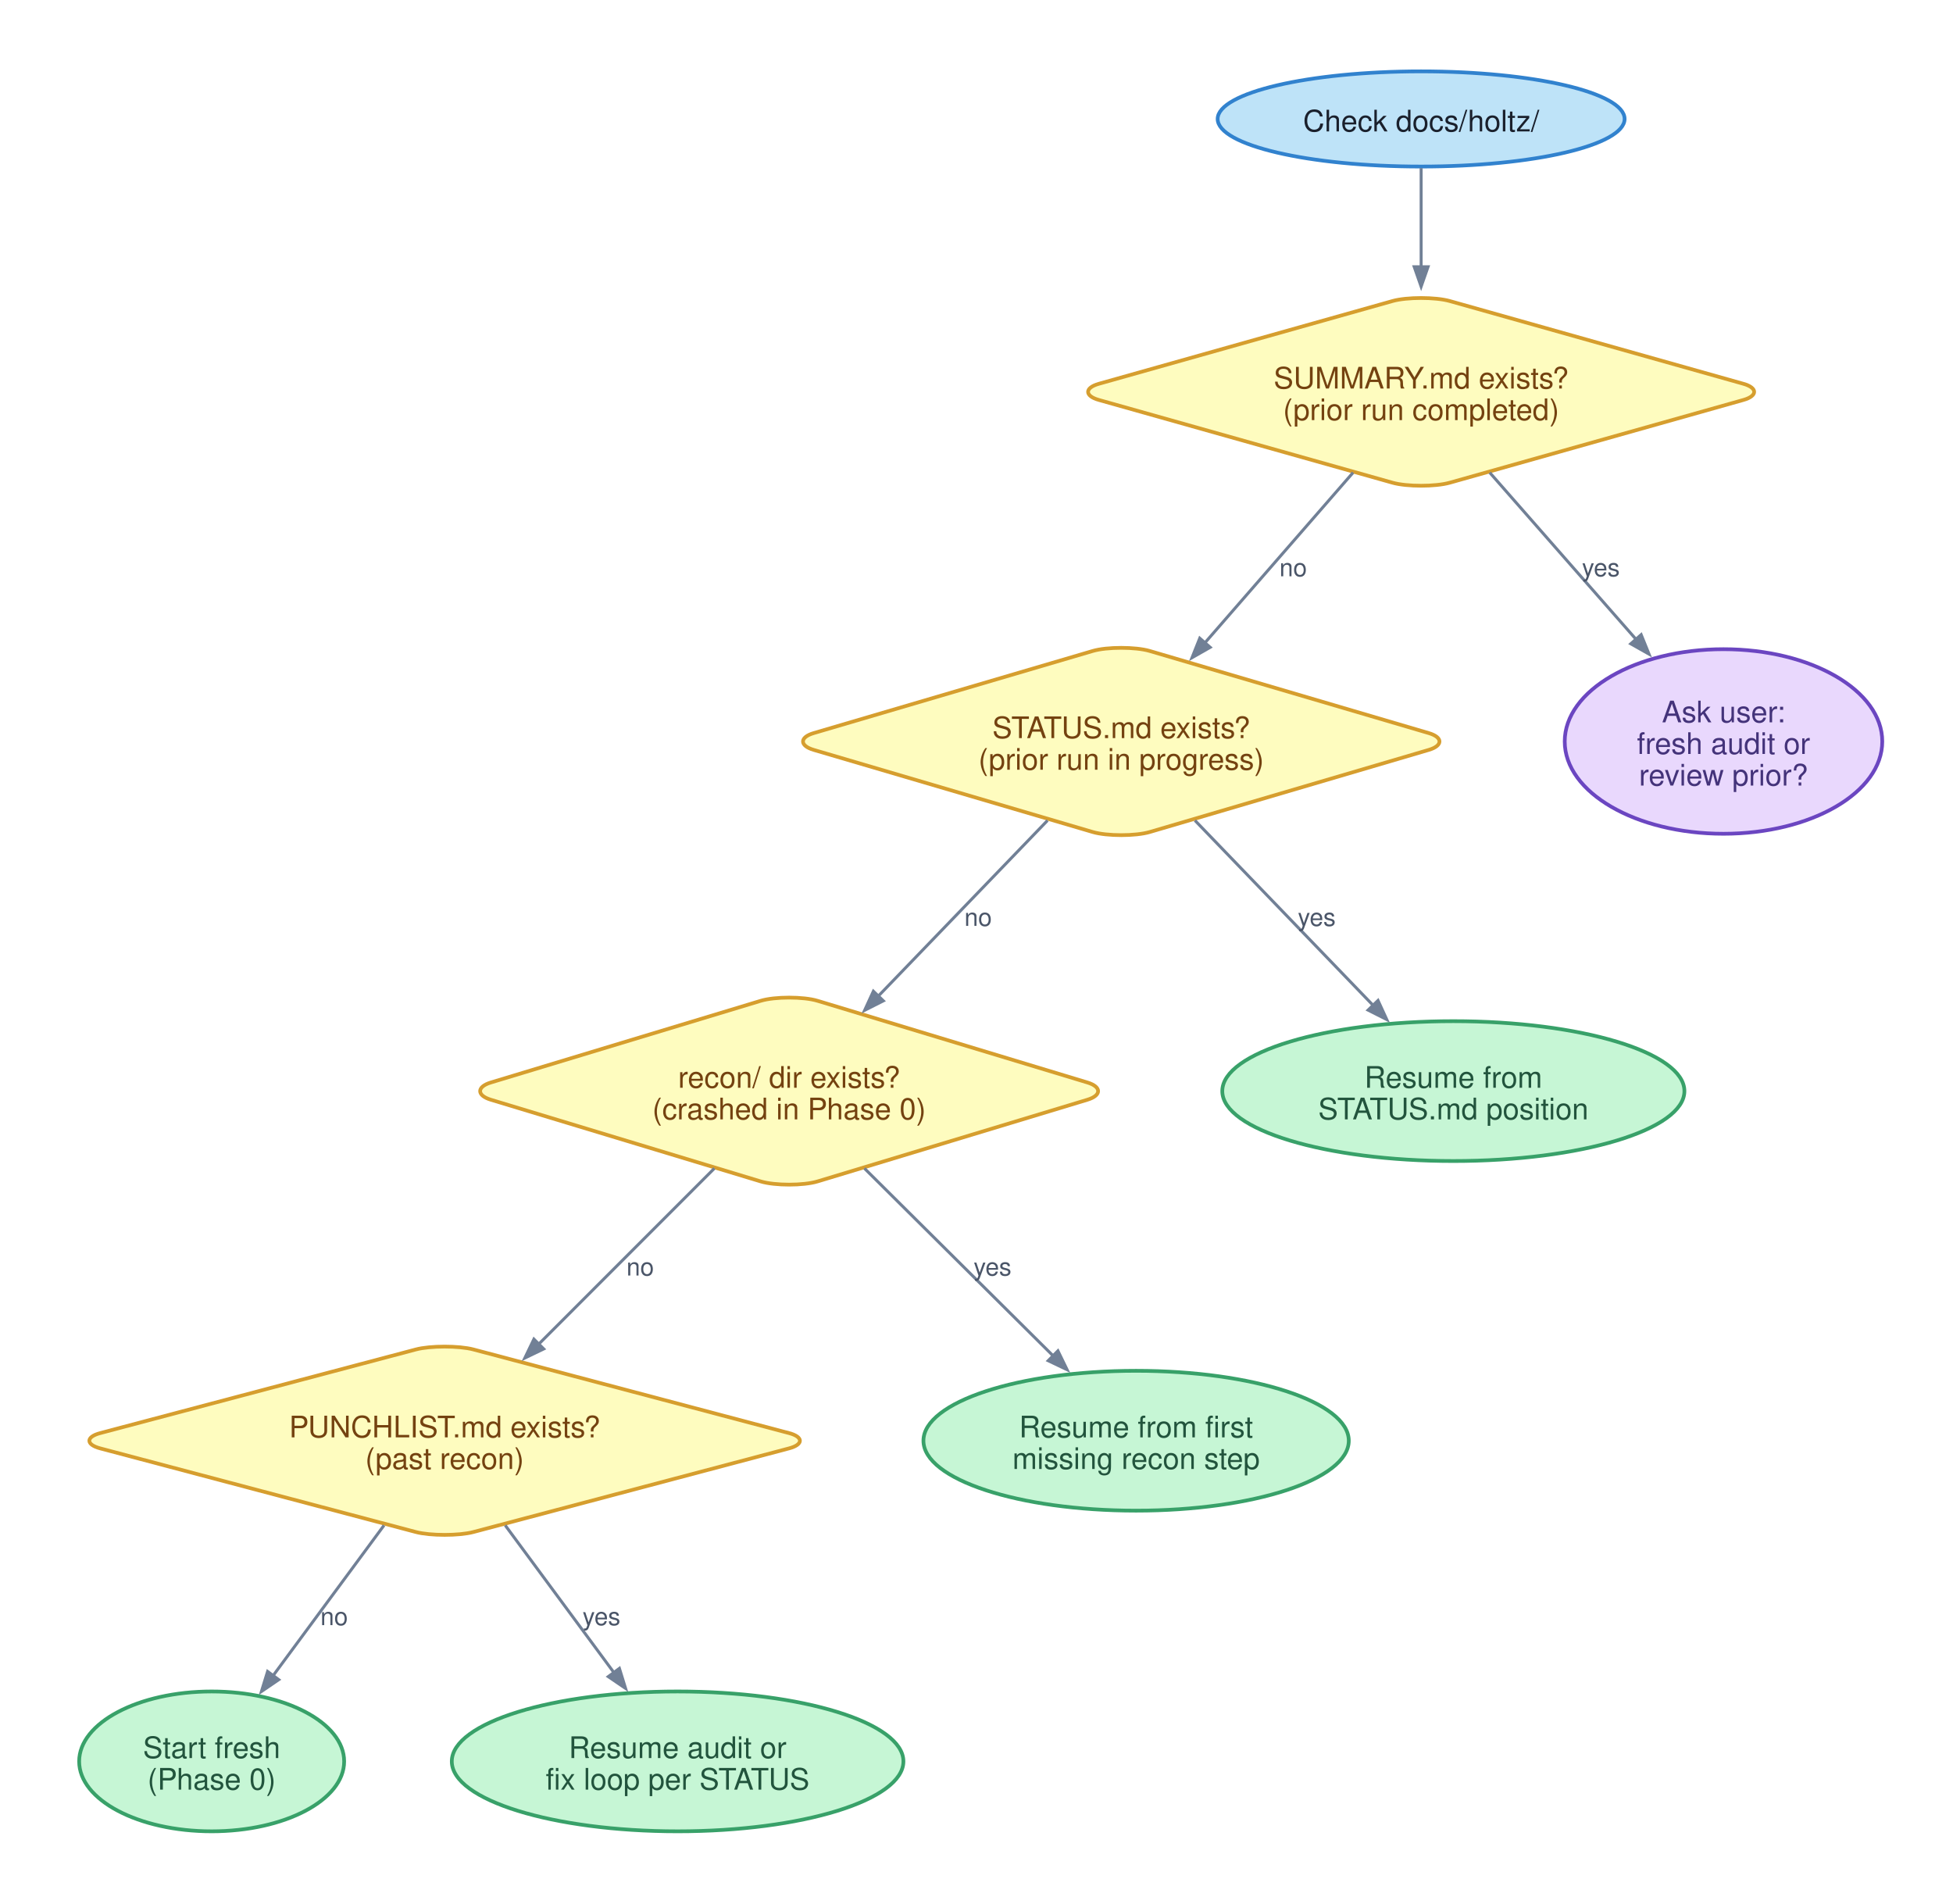
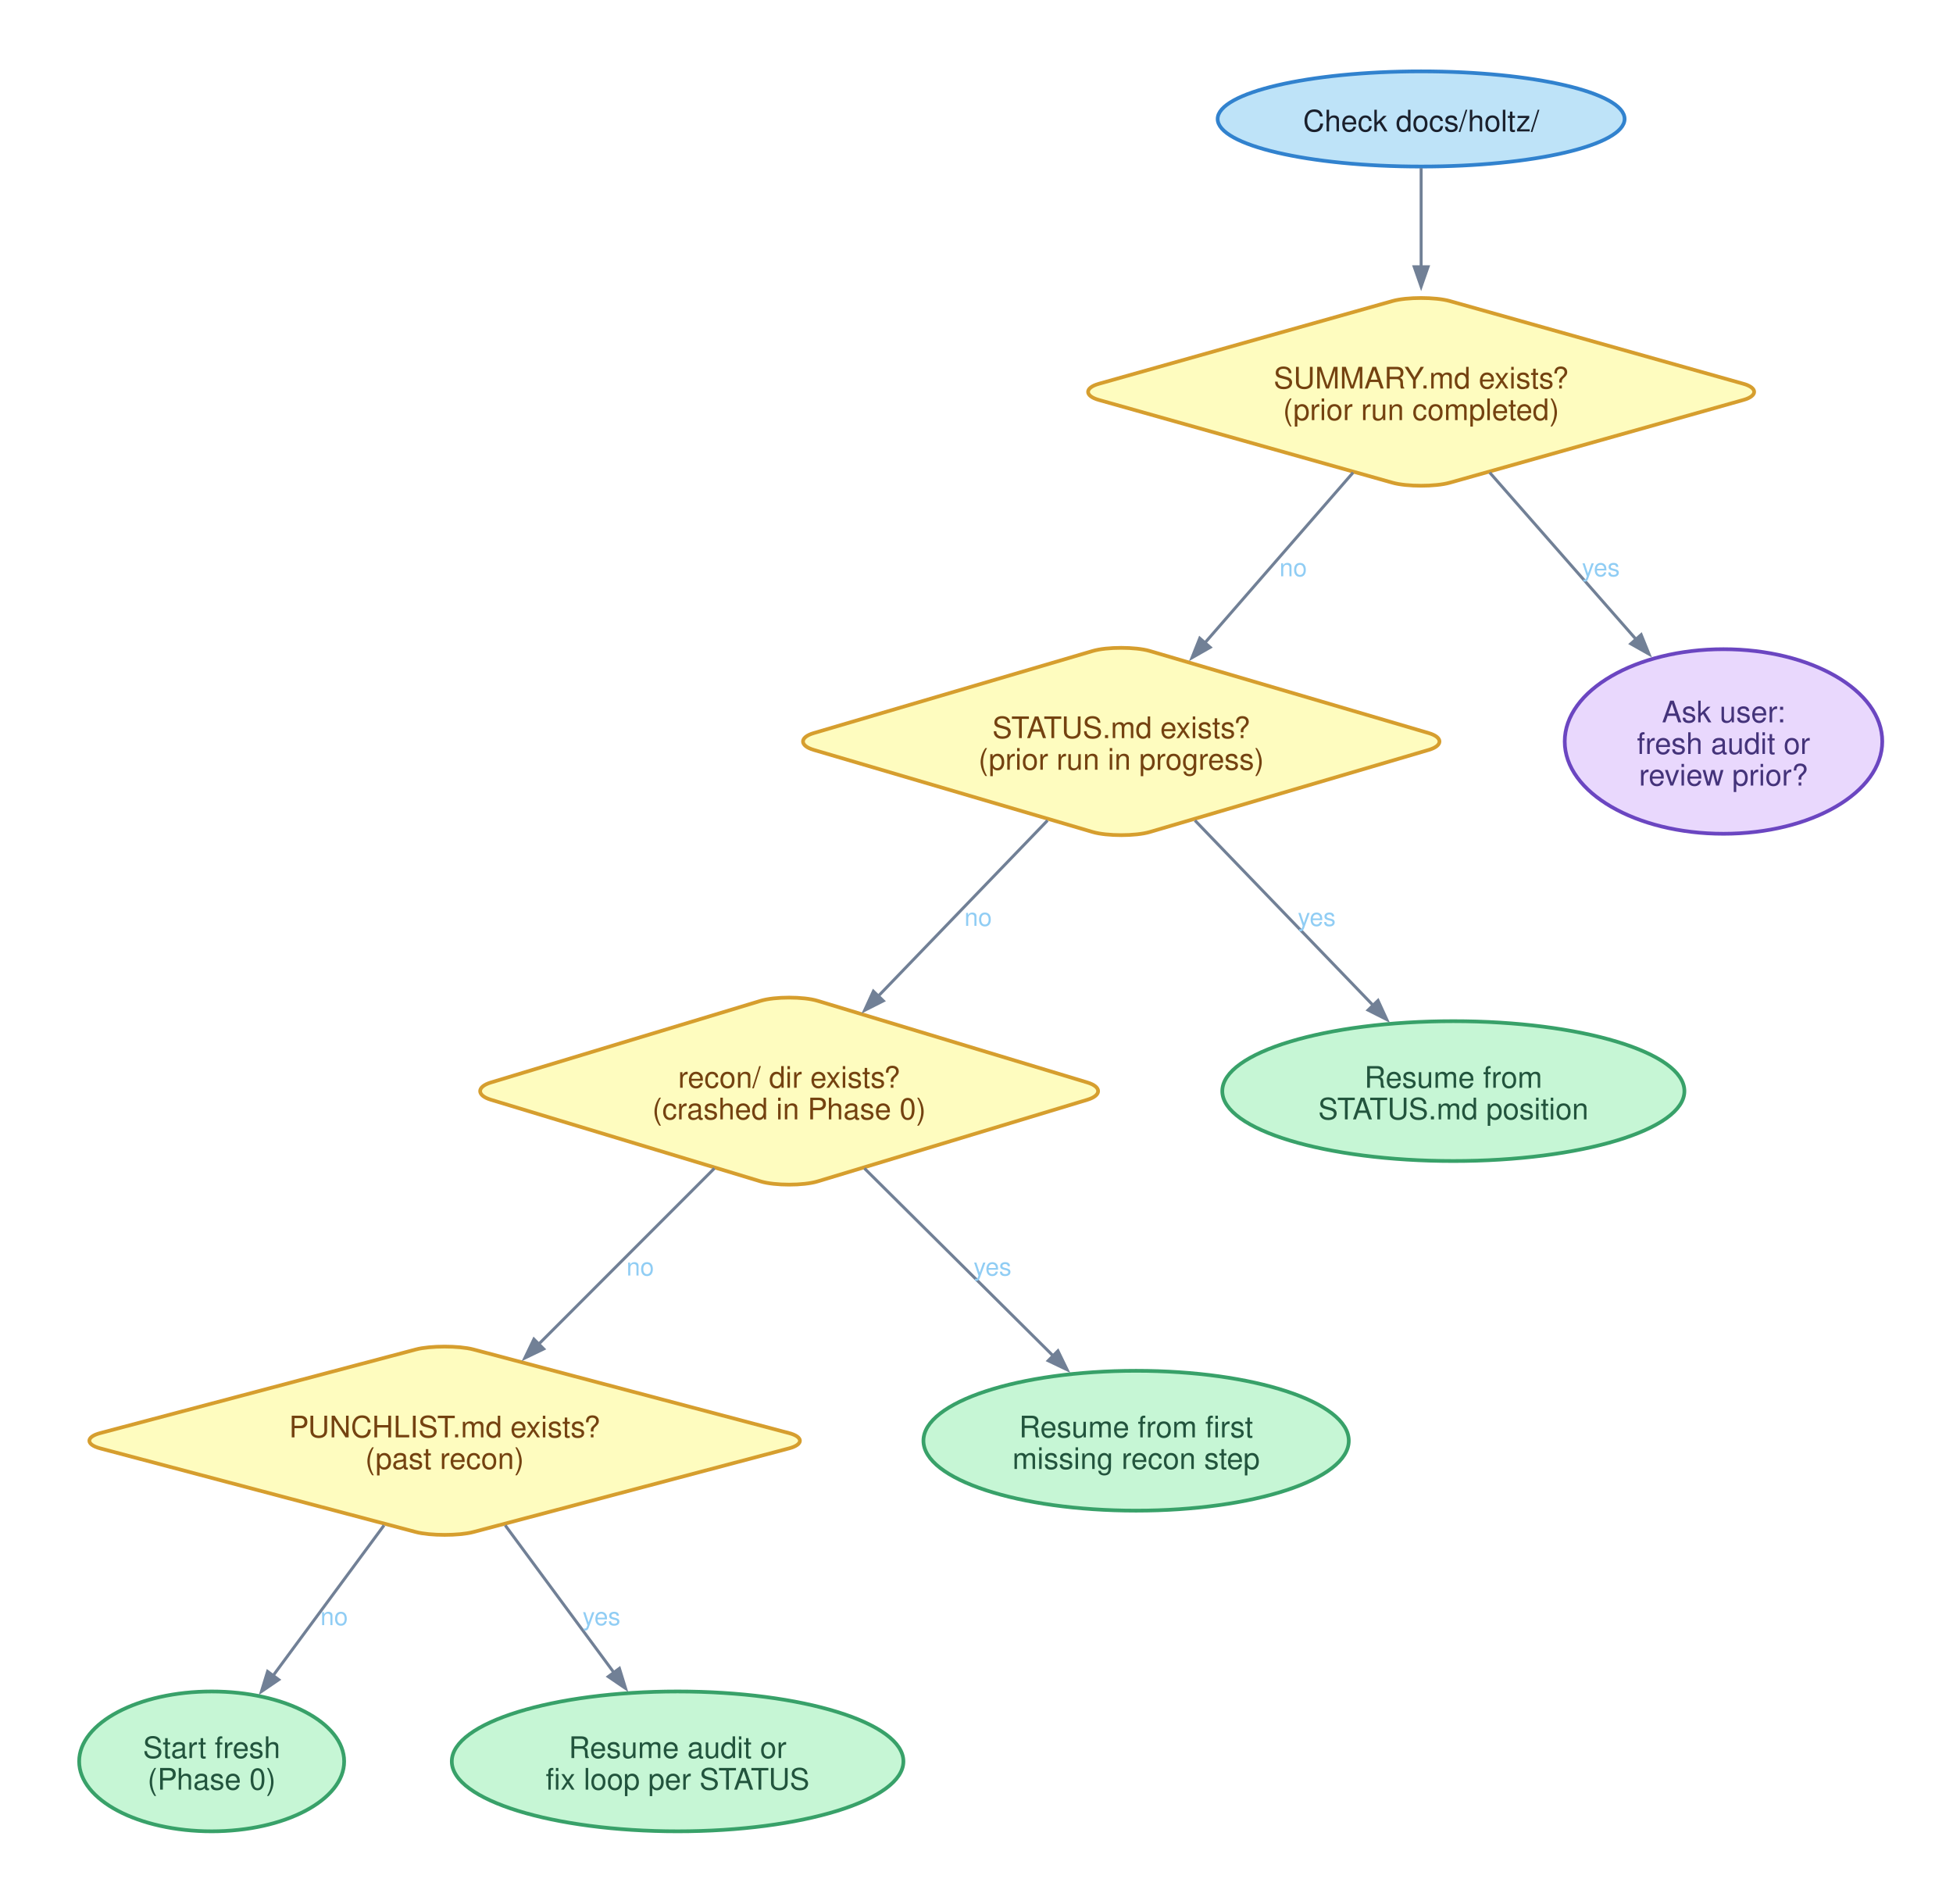
<svg xmlns="http://www.w3.org/2000/svg" width="788pt" height="768pt" viewBox="0.00 0.00 788.00 768.00">
  <g id="graph0" class="graph" transform="scale(1 1) rotate(0) translate(28.8 738.82)">
    <g id="node1" class="node">
      <ellipse fill="#bee3f8" stroke="#3182ce" stroke-width="1.5" cx="544.6" cy="-690.83" rx="82.1" ry="19.2" />
      <text xml:space="preserve" text-anchor="middle" x="544.6" y="-685.8" font-family="Helvetica,sans-Serif" font-size="12.00" fill="#1a202c">Check docs/holtz/</text>
    </g>
    <g id="node2" class="node">
      <path fill="#fefcbf" stroke="#d69e2e" stroke-width="1.5" d="M533.05,-617.37C533.05,-617.37 414.55,-583.98 414.55,-583.98 408.78,-582.35 408.78,-579.1 414.55,-577.47 414.55,-577.47 533.05,-544.08 533.05,-544.08 538.82,-542.45 550.38,-542.45 556.15,-544.08 556.15,-544.08 674.65,-577.47 674.65,-577.47 680.42,-579.1 680.42,-582.35 674.65,-583.98 674.65,-583.98 556.15,-617.37 556.15,-617.37 550.38,-619 538.82,-619 533.05,-617.37" />
      <text xml:space="preserve" text-anchor="middle" x="544.6" y="-582.08" font-family="Helvetica,sans-Serif" font-size="12.00" fill="#744210">SUMMARY.md exists?</text>
      <text xml:space="preserve" text-anchor="middle" x="544.6" y="-569.33" font-family="Helvetica,sans-Serif" font-size="12.00" fill="#744210">(prior run completed)</text>
    </g>
    <g id="edge1" class="edge">
      <path fill="none" stroke="#718096" stroke-width="1.2" d="M544.6,-671C544.6,-659.89 544.6,-645.27 544.6,-631.08" />
      <polygon fill="#718096" stroke="#718096" stroke-width="1.2" points="547.4,-631.19 544.6,-623.19 541.8,-631.19 547.4,-631.19" />
    </g>
    <g id="node3" class="node">
      <path fill="#fefcbf" stroke="#d69e2e" stroke-width="1.5" d="M412.09,-476.19C412.09,-476.19 299.51,-443.06 299.51,-443.06 293.76,-441.37 293.76,-437.98 299.51,-436.29 299.51,-436.29 412.09,-403.16 412.09,-403.16 417.84,-401.47 429.36,-401.47 435.11,-403.16 435.11,-403.16 547.69,-436.29 547.69,-436.29 553.44,-437.98 553.44,-441.37 547.69,-443.06 547.69,-443.06 435.11,-476.19 435.11,-476.19 429.36,-477.88 417.84,-477.88 412.09,-476.19" />
      <text xml:space="preserve" text-anchor="middle" x="423.6" y="-441.03" font-family="Helvetica,sans-Serif" font-size="12.00" fill="#744210">STATUS.md exists?</text>
      <text xml:space="preserve" text-anchor="middle" x="423.6" y="-428.28" font-family="Helvetica,sans-Serif" font-size="12.00" fill="#744210">(prior run in progress)</text>
    </g>
    <g id="edge3" class="edge">
      <path fill="none" stroke="#718096" stroke-width="1.2" d="M517.14,-548.17C499.35,-527.73 476.06,-500.96 457.17,-479.26" />
      <polygon fill="#718096" stroke="#718096" stroke-width="1.2" points="459.5,-477.67 452.14,-473.47 455.28,-481.35 459.5,-477.67" />
-       <text xml:space="preserve" text-anchor="middle" x="492.98" y="-506.33" font-family="Helvetica,sans-Serif" font-size="10.00" fill="#4a5568">no</text>
+       <text xml:space="preserve" text-anchor="middle" x="492.98" y="-506.33" font-family="Helvetica,sans-Serif" font-size="10.00" fill="#90cdf4">no</text>
    </g>
    <g id="node10" class="node">
      <ellipse fill="#e9d8fd" stroke="#6b46c1" stroke-width="1.5" cx="666.6" cy="-439.68" rx="64.06" ry="37.23" />
      <text xml:space="preserve" text-anchor="middle" x="666.6" y="-447.4" font-family="Helvetica,sans-Serif" font-size="12.00" fill="#44337a">Ask user:</text>
      <text xml:space="preserve" text-anchor="middle" x="666.6" y="-434.65" font-family="Helvetica,sans-Serif" font-size="12.00" fill="#44337a">fresh audit or</text>
      <text xml:space="preserve" text-anchor="middle" x="666.6" y="-421.9" font-family="Helvetica,sans-Serif" font-size="12.00" fill="#44337a">review prior?</text>
    </g>
    <g id="edge2" class="edge">
      <path fill="none" stroke="#718096" stroke-width="1.2" d="M572.28,-548.17C589.77,-528.25 612.52,-502.32 631.29,-480.92" />
      <polygon fill="#718096" stroke="#718096" stroke-width="1.2" points="633.38,-482.78 636.56,-474.92 629.17,-479.09 633.38,-482.78" />
-       <text xml:space="preserve" text-anchor="middle" x="617.13" y="-506.33" font-family="Helvetica,sans-Serif" font-size="10.00" fill="#4a5568">yes</text>
+       <text xml:space="preserve" text-anchor="middle" x="617.13" y="-506.33" font-family="Helvetica,sans-Serif" font-size="10.00" fill="#90cdf4">yes</text>
    </g>
    <g id="node4" class="node">
      <path fill="#fefcbf" stroke="#d69e2e" stroke-width="1.5" d="M278.11,-335.05C278.11,-335.05 169.24,-302.1 169.24,-302.1 163.49,-300.36 163.49,-296.89 169.24,-295.15 169.24,-295.15 278.11,-262.2 278.11,-262.2 283.86,-260.46 295.34,-260.46 301.09,-262.2 301.09,-262.2 409.96,-295.15 409.96,-295.15 415.71,-296.89 415.71,-300.36 409.96,-302.1 409.96,-302.1 301.09,-335.05 301.09,-335.05 295.34,-336.79 283.86,-336.79 278.11,-335.05" />
      <text xml:space="preserve" text-anchor="middle" x="289.6" y="-299.98" font-family="Helvetica,sans-Serif" font-size="12.00" fill="#744210">recon/ dir exists?</text>
      <text xml:space="preserve" text-anchor="middle" x="289.6" y="-287.23" font-family="Helvetica,sans-Serif" font-size="12.00" fill="#744210">(crashed in Phase 0)</text>
    </g>
    <g id="edge5" class="edge">
      <path fill="none" stroke="#718096" stroke-width="1.2" d="M393.86,-407.82C373.68,-386.88 346.9,-359.08 325.53,-336.91" />
      <polygon fill="#718096" stroke="#718096" stroke-width="1.2" points="327.62,-335.05 320.06,-331.23 323.59,-338.93 327.62,-335.05" />
-       <text xml:space="preserve" text-anchor="middle" x="365.87" y="-365.28" font-family="Helvetica,sans-Serif" font-size="10.00" fill="#4a5568">no</text>
+       <text xml:space="preserve" text-anchor="middle" x="365.87" y="-365.28" font-family="Helvetica,sans-Serif" font-size="10.00" fill="#90cdf4">no</text>
    </g>
    <g id="node7" class="node">
      <ellipse fill="#c6f6d5" stroke="#38a169" stroke-width="1.5" cx="557.6" cy="-298.63" rx="93.23" ry="28.21" />
      <text xml:space="preserve" text-anchor="middle" x="557.6" y="-299.98" font-family="Helvetica,sans-Serif" font-size="12.00" fill="#22543d">Resume from</text>
      <text xml:space="preserve" text-anchor="middle" x="557.6" y="-287.23" font-family="Helvetica,sans-Serif" font-size="12.00" fill="#22543d">STATUS.md position</text>
    </g>
    <g id="edge4" class="edge">
      <path fill="none" stroke="#718096" stroke-width="1.2" d="M453.34,-407.82C474.72,-385.63 503.53,-355.74 525.44,-333" />
      <polygon fill="#718096" stroke="#718096" stroke-width="1.2" points="527.21,-335.2 530.75,-327.49 523.18,-331.31 527.21,-335.2" />
-       <text xml:space="preserve" text-anchor="middle" x="502.49" y="-365.28" font-family="Helvetica,sans-Serif" font-size="10.00" fill="#4a5568">yes</text>
+       <text xml:space="preserve" text-anchor="middle" x="502.49" y="-365.28" font-family="Helvetica,sans-Serif" font-size="10.00" fill="#90cdf4">yes</text>
    </g>
    <g id="node5" class="node">
      <path fill="#fefcbf" stroke="#d69e2e" stroke-width="1.5" d="M139,-194.4C139,-194.4 11.6,-160.65 11.6,-160.65 5.8,-159.11 5.8,-156.04 11.6,-154.5 11.6,-154.5 139,-120.75 139,-120.75 144.8,-119.21 156.4,-119.21 162.2,-120.75 162.2,-120.75 289.6,-154.5 289.6,-154.5 295.4,-156.04 295.4,-159.11 289.6,-160.65 289.6,-160.65 162.2,-194.4 162.2,-194.4 156.4,-195.94 144.8,-195.94 139,-194.4" />
      <text xml:space="preserve" text-anchor="middle" x="150.6" y="-158.93" font-family="Helvetica,sans-Serif" font-size="12.00" fill="#744210">PUNCHLIST.md exists?</text>
      <text xml:space="preserve" text-anchor="middle" x="150.6" y="-146.18" font-family="Helvetica,sans-Serif" font-size="12.00" fill="#744210">(past recon)</text>
    </g>
    <g id="edge7" class="edge">
      <path fill="none" stroke="#718096" stroke-width="1.2" d="M259.44,-267.46C238.6,-246.61 210.72,-218.72 188.4,-196.39" />
      <polygon fill="#718096" stroke="#718096" stroke-width="1.2" points="190.58,-194.62 182.95,-190.94 186.62,-198.57 190.58,-194.62" />
-       <text xml:space="preserve" text-anchor="middle" x="229.52" y="-224.23" font-family="Helvetica,sans-Serif" font-size="10.00" fill="#4a5568">no</text>
+       <text xml:space="preserve" text-anchor="middle" x="229.52" y="-224.23" font-family="Helvetica,sans-Serif" font-size="10.00" fill="#90cdf4">no</text>
    </g>
    <g id="node8" class="node">
      <ellipse fill="#c6f6d5" stroke="#38a169" stroke-width="1.5" cx="429.6" cy="-157.58" rx="85.81" ry="28.21" />
      <text xml:space="preserve" text-anchor="middle" x="429.6" y="-158.93" font-family="Helvetica,sans-Serif" font-size="12.00" fill="#22543d">Resume from first</text>
      <text xml:space="preserve" text-anchor="middle" x="429.6" y="-146.18" font-family="Helvetica,sans-Serif" font-size="12.00" fill="#22543d">missing recon step</text>
    </g>
    <g id="edge6" class="edge">
      <path fill="none" stroke="#718096" stroke-width="1.2" d="M319.98,-267.46C342.43,-245.16 372.98,-214.82 396.13,-191.82" />
      <polygon fill="#718096" stroke="#718096" stroke-width="1.2" points="398.06,-193.85 401.77,-186.22 394.12,-189.87 398.06,-193.85" />
-       <text xml:space="preserve" text-anchor="middle" x="371.67" y="-224.23" font-family="Helvetica,sans-Serif" font-size="10.00" fill="#4a5568">yes</text>
+       <text xml:space="preserve" text-anchor="middle" x="371.67" y="-224.23" font-family="Helvetica,sans-Serif" font-size="10.00" fill="#90cdf4">yes</text>
    </g>
    <g id="node6" class="node">
      <ellipse fill="#c6f6d5" stroke="#38a169" stroke-width="1.5" cx="56.6" cy="-28.21" rx="53.46" ry="28.21" />
      <text xml:space="preserve" text-anchor="middle" x="56.6" y="-29.56" font-family="Helvetica,sans-Serif" font-size="12.00" fill="#22543d">Start fresh</text>
      <text xml:space="preserve" text-anchor="middle" x="56.6" y="-16.81" font-family="Helvetica,sans-Serif" font-size="12.00" fill="#22543d">(Phase 0)</text>
    </g>
    <g id="edge9" class="edge">
      <path fill="none" stroke="#718096" stroke-width="1.2" d="M126.15,-123.45C112.34,-104.74 95.14,-81.43 81.3,-62.68" />
      <polygon fill="#718096" stroke="#718096" stroke-width="1.2" points="83.67,-61.18 76.67,-56.4 79.17,-64.5 83.67,-61.18" />
-       <text xml:space="preserve" text-anchor="middle" x="106.03" y="-83.18" font-family="Helvetica,sans-Serif" font-size="10.00" fill="#4a5568">no</text>
+       <text xml:space="preserve" text-anchor="middle" x="106.03" y="-83.18" font-family="Helvetica,sans-Serif" font-size="10.00" fill="#90cdf4">no</text>
    </g>
    <g id="node9" class="node">
      <ellipse fill="#c6f6d5" stroke="#38a169" stroke-width="1.5" cx="244.6" cy="-28.21" rx="91.11" ry="28.21" />
      <text xml:space="preserve" text-anchor="middle" x="244.6" y="-29.56" font-family="Helvetica,sans-Serif" font-size="12.00" fill="#22543d">Resume audit or</text>
      <text xml:space="preserve" text-anchor="middle" x="244.6" y="-16.81" font-family="Helvetica,sans-Serif" font-size="12.00" fill="#22543d">fix loop per STATUS</text>
    </g>
    <g id="edge8" class="edge">
      <path fill="none" stroke="#718096" stroke-width="1.2" d="M175.05,-123.45C188.57,-105.13 205.35,-82.4 219.04,-63.85" />
      <polygon fill="#718096" stroke="#718096" stroke-width="1.2" points="221.12,-65.74 223.62,-57.64 216.62,-62.41 221.12,-65.74" />
-       <text xml:space="preserve" text-anchor="middle" x="213.89" y="-83.18" font-family="Helvetica,sans-Serif" font-size="10.00" fill="#4a5568">yes</text>
+       <text xml:space="preserve" text-anchor="middle" x="213.89" y="-83.18" font-family="Helvetica,sans-Serif" font-size="10.00" fill="#90cdf4">yes</text>
    </g>
  </g>
</svg>
